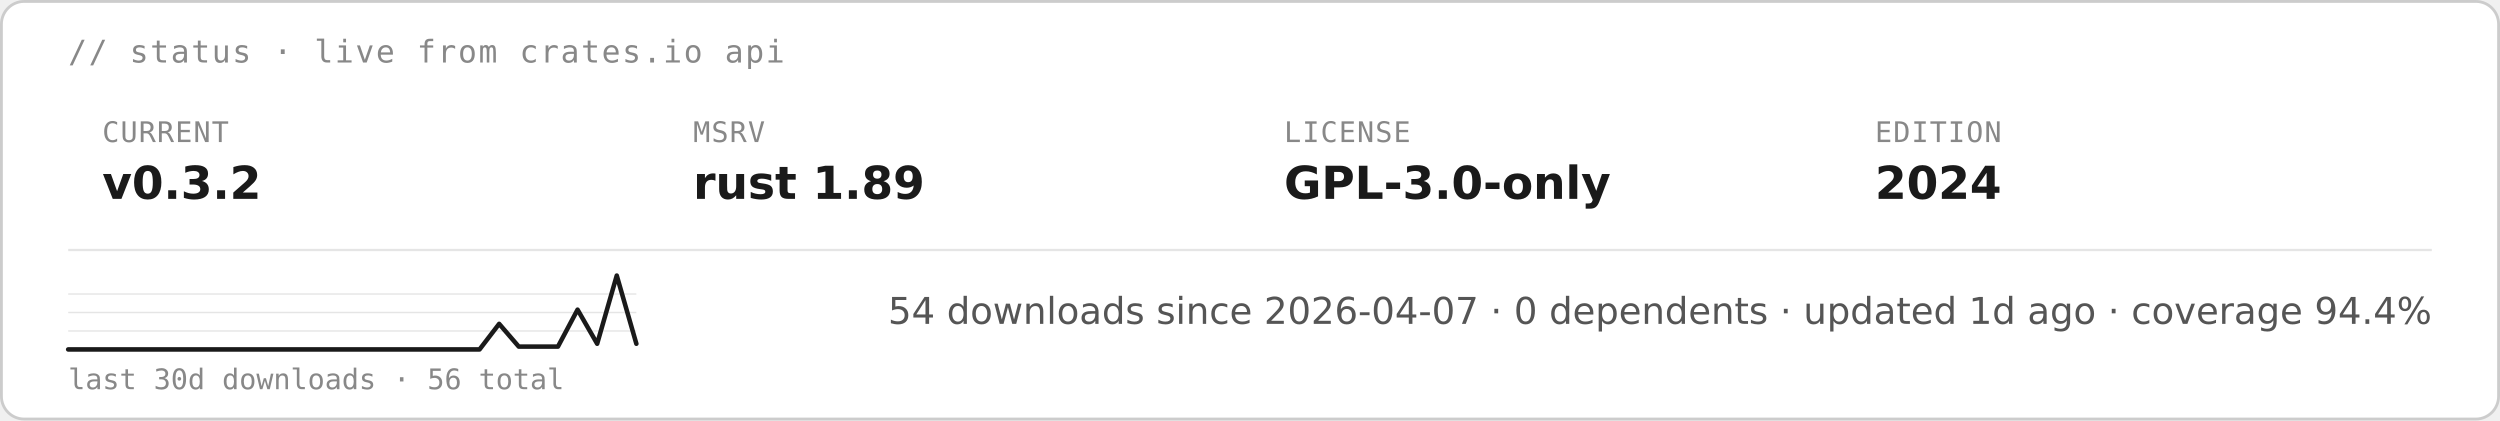
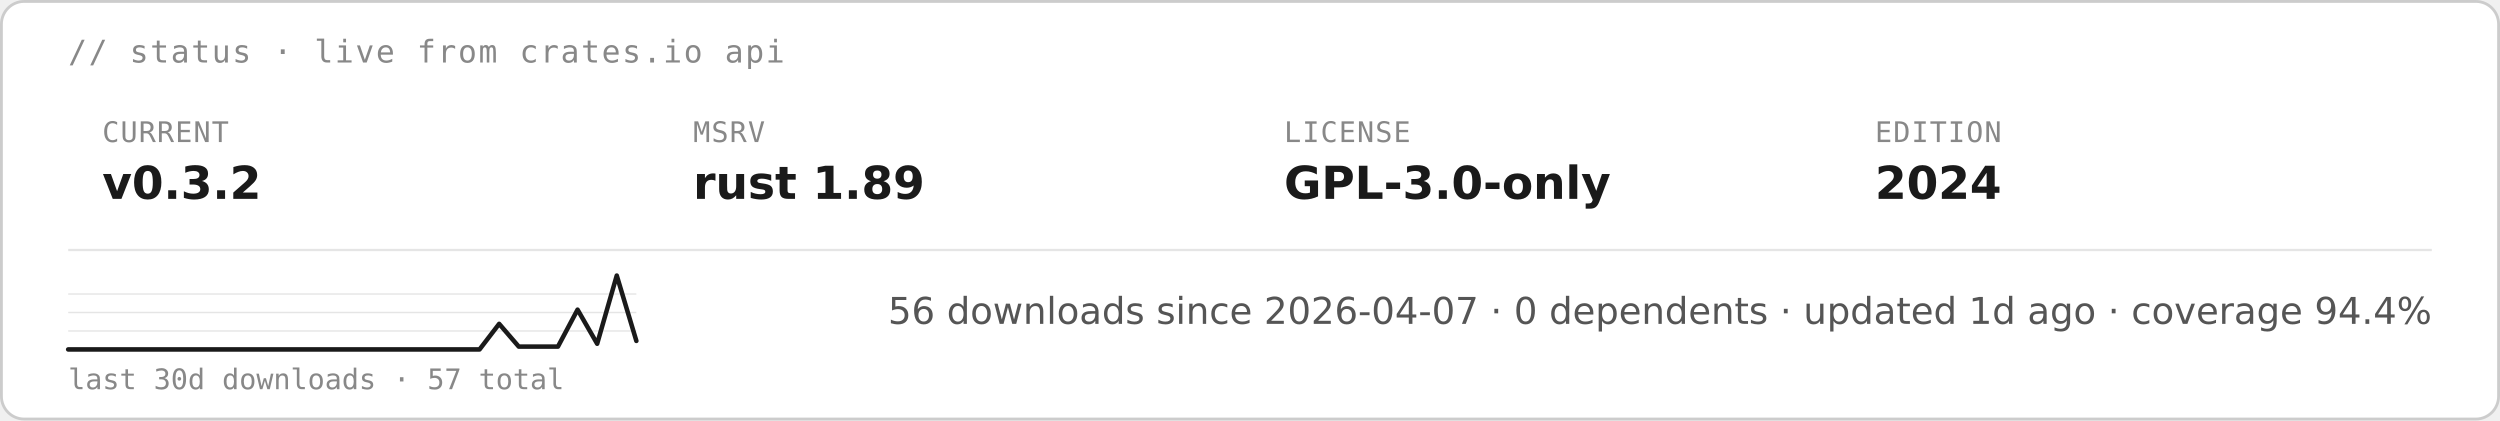
<svg xmlns="http://www.w3.org/2000/svg" height="auto" aria-label="starsight live status · v0.3.2 · rust 1.89 · GPL-3.0-only (light)" viewBox="0 0 880 148">
  <rect width="879" height="147" x=".5" y=".5" fill="#fff" stroke="#ccc" rx="8" />
  <text x="24" y="22" fill="#888" font-family="&quot;DejaVu Sans Mono&quot;, ui-monospace, SFMono-Regular, Menlo, Consolas, monospace" font-size="11" letter-spacing=".6">// status · live from crates.io api</text>
  <text x="36" y="50" fill="#888" font-family="&quot;DejaVu Sans Mono&quot;, ui-monospace, SFMono-Regular, Menlo, Consolas, monospace" font-size="10" letter-spacing=".4">CURRENT</text>
  <text x="36" y="70" fill="#1a1a1a" font-family="&quot;DejaVu Sans&quot;, -apple-system, BlinkMacSystemFont, &quot;Segoe UI&quot;, Roboto, Helvetica, Arial, sans-serif" font-size="16" font-weight="700">v0.3.2</text>
  <text x="244" y="50" fill="#888" font-family="&quot;DejaVu Sans Mono&quot;, ui-monospace, SFMono-Regular, Menlo, Consolas, monospace" font-size="10" letter-spacing=".4">MSRV</text>
  <text x="244" y="70" fill="#1a1a1a" font-family="&quot;DejaVu Sans&quot;, -apple-system, BlinkMacSystemFont, &quot;Segoe UI&quot;, Roboto, Helvetica, Arial, sans-serif" font-size="16" font-weight="700">rust 1.89</text>
  <text x="452" y="50" fill="#888" font-family="&quot;DejaVu Sans Mono&quot;, ui-monospace, SFMono-Regular, Menlo, Consolas, monospace" font-size="10" letter-spacing=".4">LICENSE</text>
  <text x="452" y="70" fill="#1a1a1a" font-family="&quot;DejaVu Sans&quot;, -apple-system, BlinkMacSystemFont, &quot;Segoe UI&quot;, Roboto, Helvetica, Arial, sans-serif" font-size="16" font-weight="700">GPL-3.0-only</text>
  <text x="660" y="50" fill="#888" font-family="&quot;DejaVu Sans Mono&quot;, ui-monospace, SFMono-Regular, Menlo, Consolas, monospace" font-size="10" letter-spacing=".4">EDITION</text>
  <text x="660" y="70" fill="#1a1a1a" font-family="&quot;DejaVu Sans&quot;, -apple-system, BlinkMacSystemFont, &quot;Segoe UI&quot;, Roboto, Helvetica, Arial, sans-serif" font-size="16" font-weight="700">2024</text>
  <path stroke="#e5e5e5" stroke-width=".8" d="M24 88h832" />
  <path stroke="#e5e5e5" stroke-width=".5" d="M24 116.5h200M24 110h200m-200-6.5h200" />
-   <path fill="none" stroke="#1a1a1a" stroke-linecap="round" stroke-linejoin="round" stroke-width="1.6" d="M24 123h144.8l6.9-9 6.9 8h13.8l6.9-13 6.9 12 6.9-24 6.9 24" />
-   <text x="24" y="137" fill="#888" font-family="&quot;DejaVu Sans Mono&quot;, ui-monospace, SFMono-Regular, Menlo, Consolas, monospace" font-size="10">last 30d downloads · 56 total</text>
-   <text x="856" y="114" fill="#555" font-family="&quot;DejaVu Sans&quot;, -apple-system, BlinkMacSystemFont, &quot;Segoe UI&quot;, Roboto, Helvetica, Arial, sans-serif" font-size="13" text-anchor="end">54 downloads since 2026-04-07  ·  0 dependents  ·  updated 1d ago  ·  coverage 94.4%</text>
+   <path fill="none" stroke="#1a1a1a" stroke-linecap="round" stroke-linejoin="round" stroke-width="1.6" d="M24 123h144.8l6.9-9 6.9 8h13.8l6.9-13 6.9 12 6.9-24 6.9 23" />
+   <text x="24" y="137" fill="#888" font-family="&quot;DejaVu Sans Mono&quot;, ui-monospace, SFMono-Regular, Menlo, Consolas, monospace" font-size="10">last 30d downloads · 57 total</text>
+   <text x="856" y="114" fill="#555" font-family="&quot;DejaVu Sans&quot;, -apple-system, BlinkMacSystemFont, &quot;Segoe UI&quot;, Roboto, Helvetica, Arial, sans-serif" font-size="13" text-anchor="end">56 downloads since 2026-04-07  ·  0 dependents  ·  updated 1d ago  ·  coverage 94.4%</text>
</svg>
